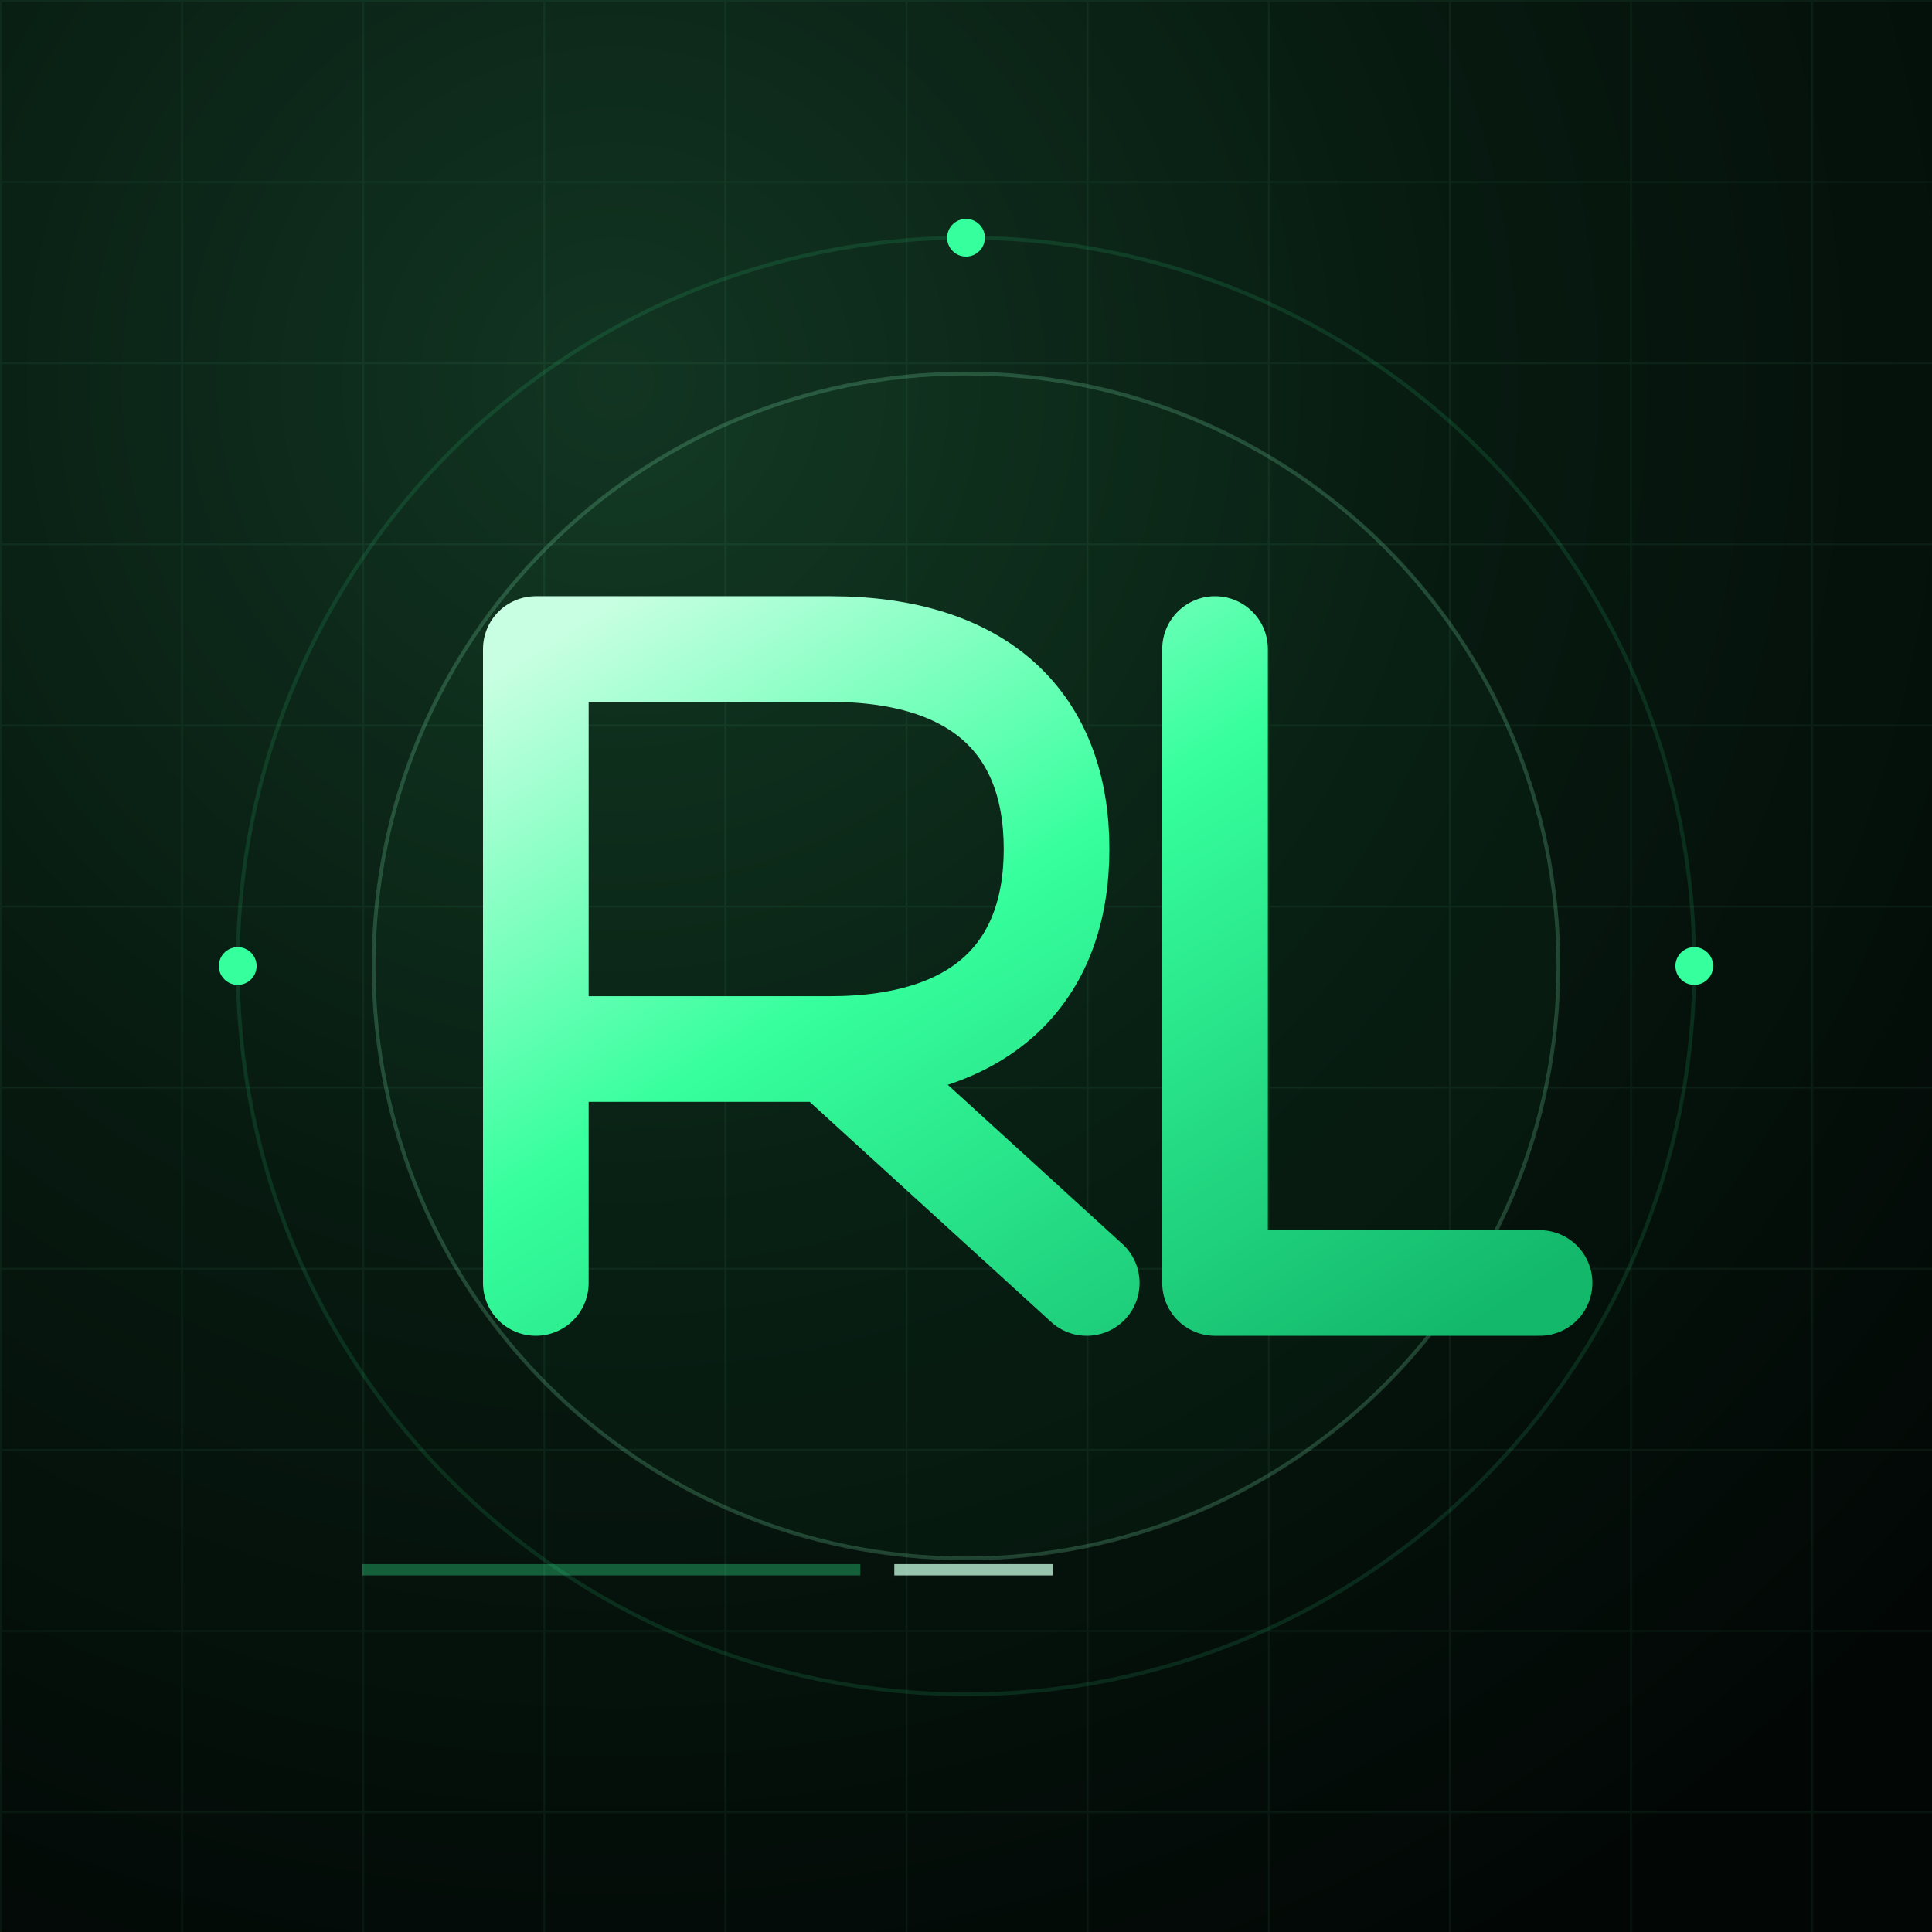
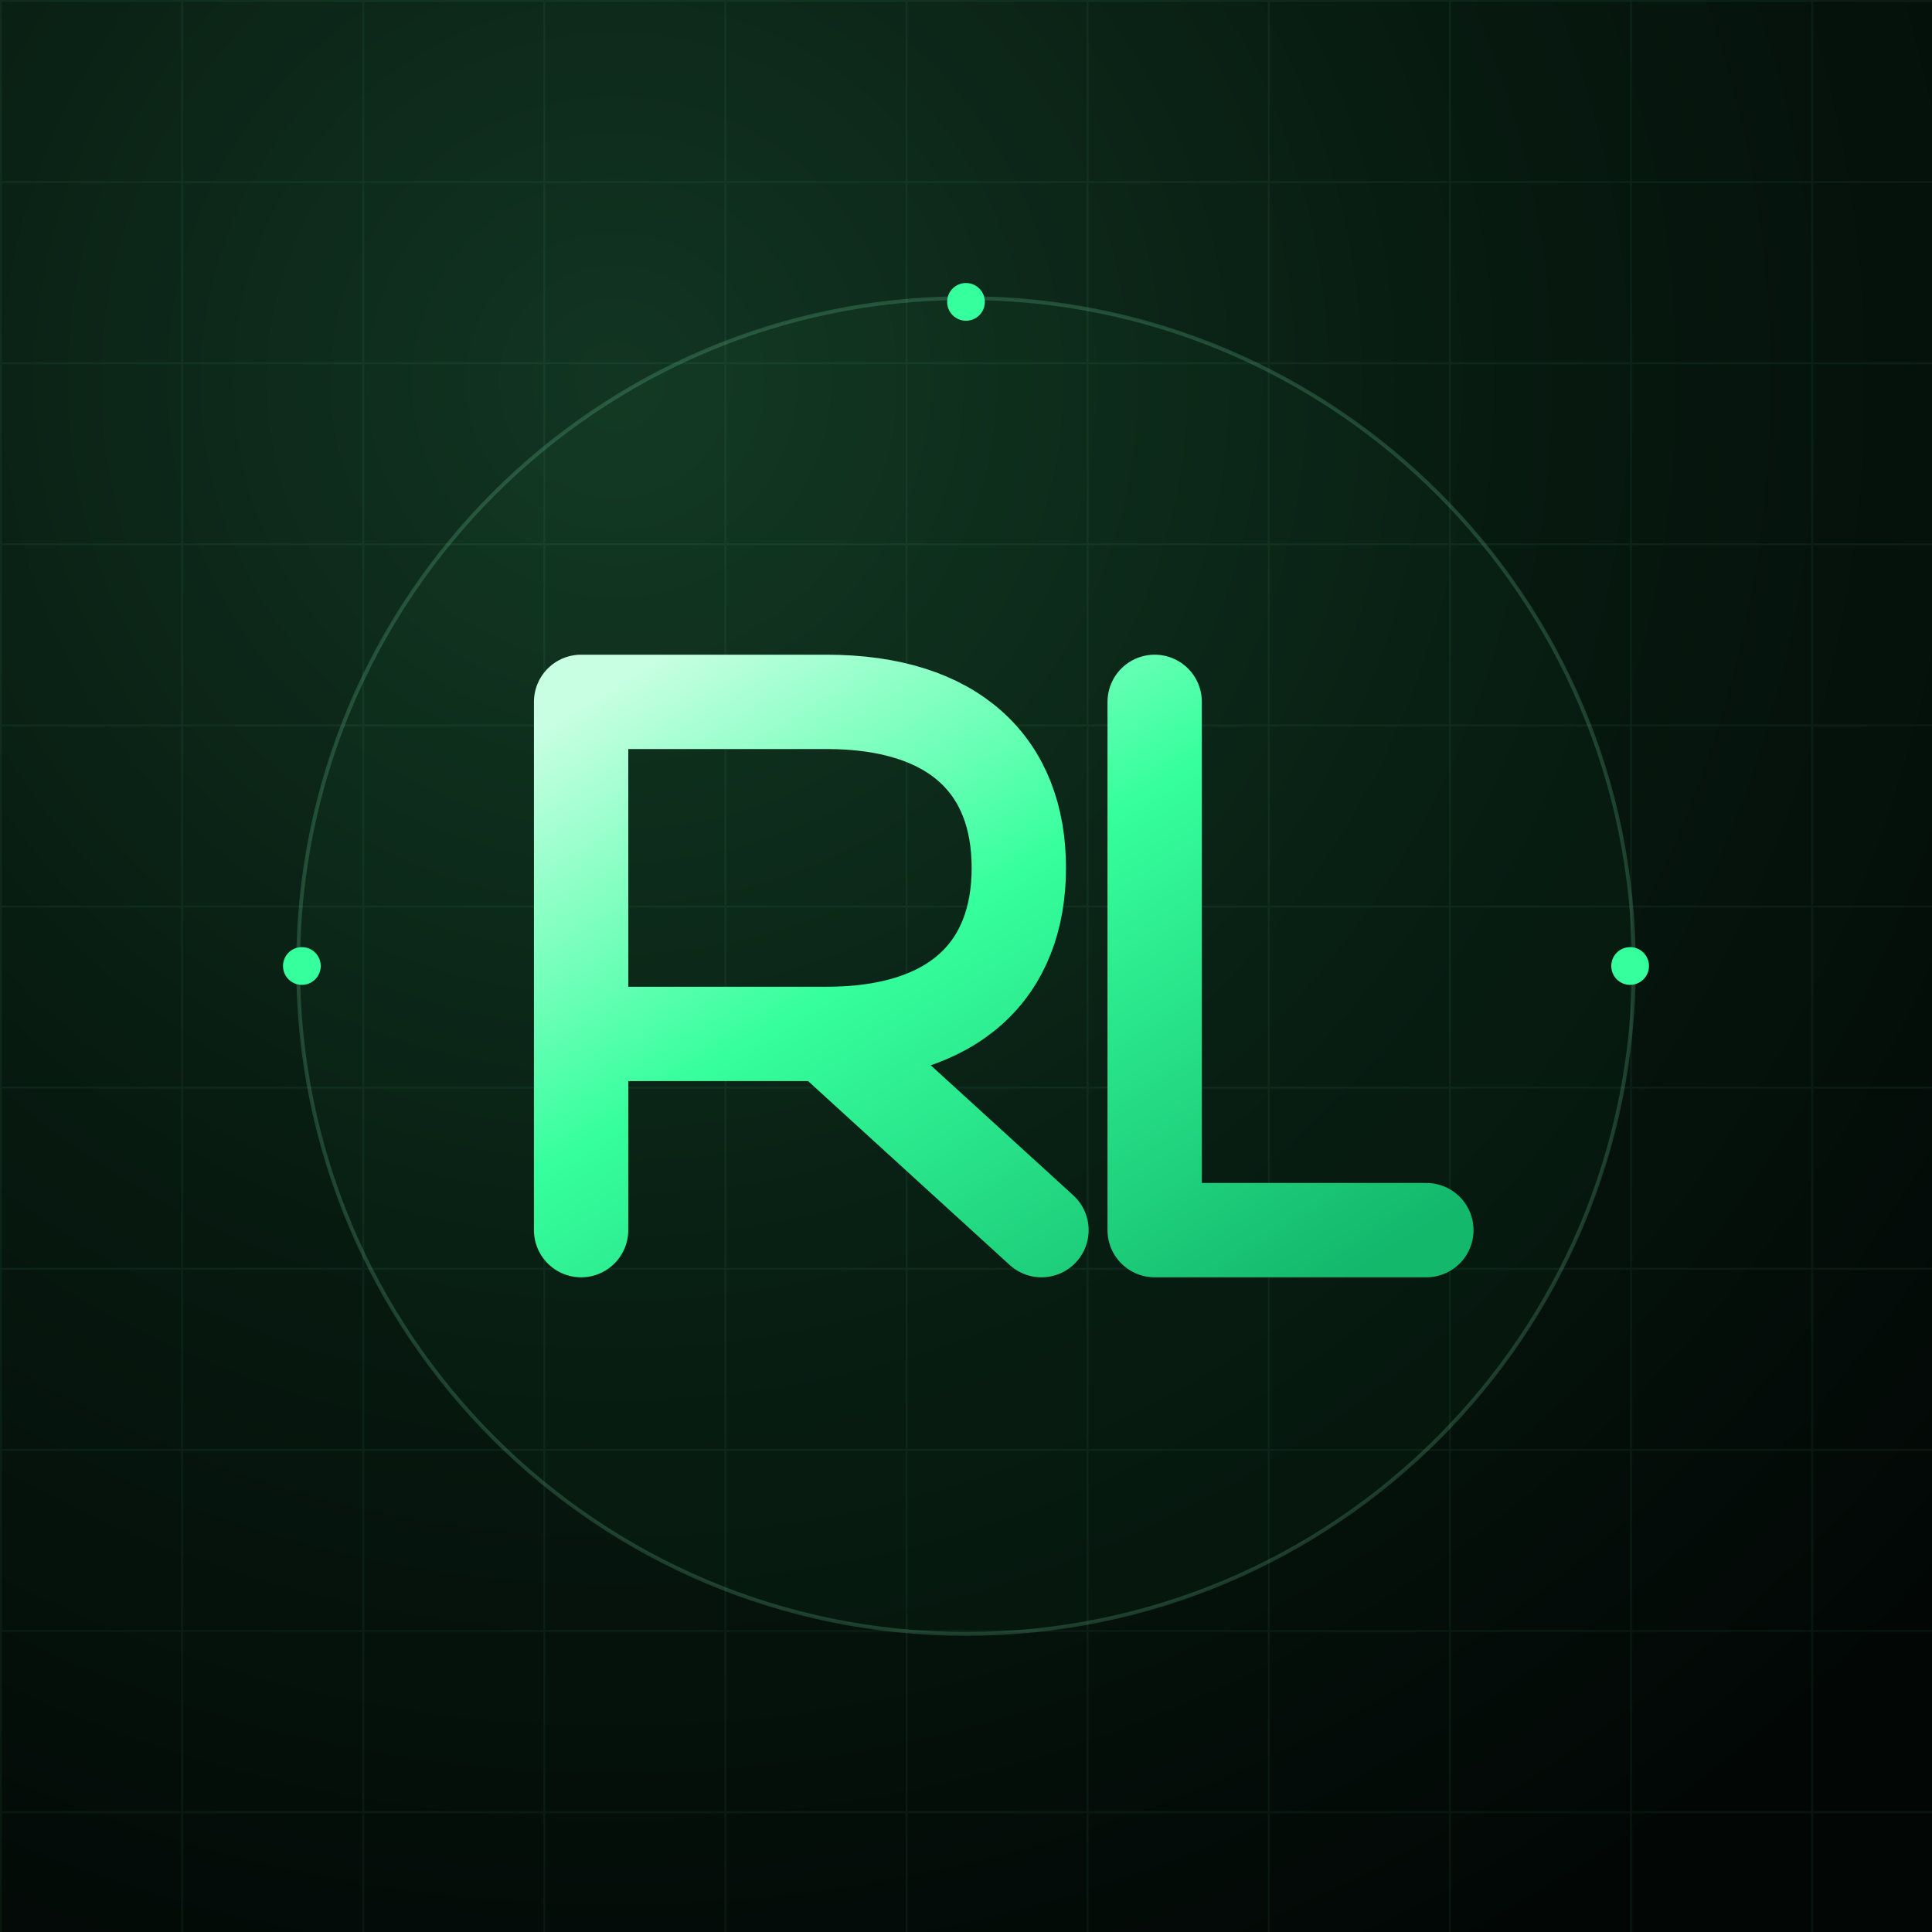
<svg xmlns="http://www.w3.org/2000/svg" viewBox="0 0 512 512">
  <defs>
    <radialGradient id="bg" cx="32%" cy="20%" r="92%">
      <stop offset="0" stop-color="#123522" />
-       <stop offset=".48" stop-color="#071a10" />
+       <stop offset=".5" stop-color="#071a10" />
      <stop offset="1" stop-color="#020705" />
    </radialGradient>
    <linearGradient id="signal" x1="0" y1="0" x2="1" y2="1">
      <stop stop-color="#c8ffe2" />
      <stop offset=".42" stop-color="#36ff9d" />
      <stop offset="1" stop-color="#13b86b" />
    </linearGradient>
    <pattern id="grid" width="48" height="48" patternUnits="userSpaceOnUse">
      <path d="M48 0H0V48" fill="none" stroke="#75ffbb" stroke-opacity=".055" />
    </pattern>
  </defs>
  <rect width="512" height="512" fill="url(#bg)" />
  <rect width="512" height="512" fill="url(#grid)" />
-   <circle cx="256" cy="256" r="193" fill="none" stroke="#36ff9d" stroke-opacity=".12" />
-   <circle cx="256" cy="256" r="157" fill="#36ff9d" fill-opacity=".025" stroke="#8fffc5" stroke-opacity=".2" />
-   <path d="M142 340V172h78c40 0 60 20 60 53s-20 53-60 53h-78m78 0 68 62M322 172v168h86" fill="none" stroke="url(#signal)" stroke-width="28" stroke-linecap="round" stroke-linejoin="round" />
+   <circle cx="256" cy="256" r="177" fill="#36ff9d" fill-opacity=".025" stroke="#8fffc5" stroke-opacity=".18" />
+   <path d="M154 326V186h65c34 0 51 17 51 44s-17 44-51 44h-65m65 0 57 52M306 186v140h72" fill="none" stroke="url(#signal)" stroke-width="25" stroke-linecap="round" stroke-linejoin="round" />
  <g fill="#36ff9d">
-     <circle cx="63" cy="256" r="5" />
-     <circle cx="449" cy="256" r="5" />
-     <circle cx="256" cy="63" r="5" />
+     <circle cx="80" cy="256" r="5" />
+     <circle cx="432" cy="256" r="5" />
+     <circle cx="256" cy="80" r="5" />
  </g>
-   <path d="M96 416h132" stroke="#36ff9d" stroke-opacity=".32" stroke-width="3" />
-   <path d="M237 416h42" stroke="#c8ffe2" stroke-opacity=".75" stroke-width="3" />
</svg>
